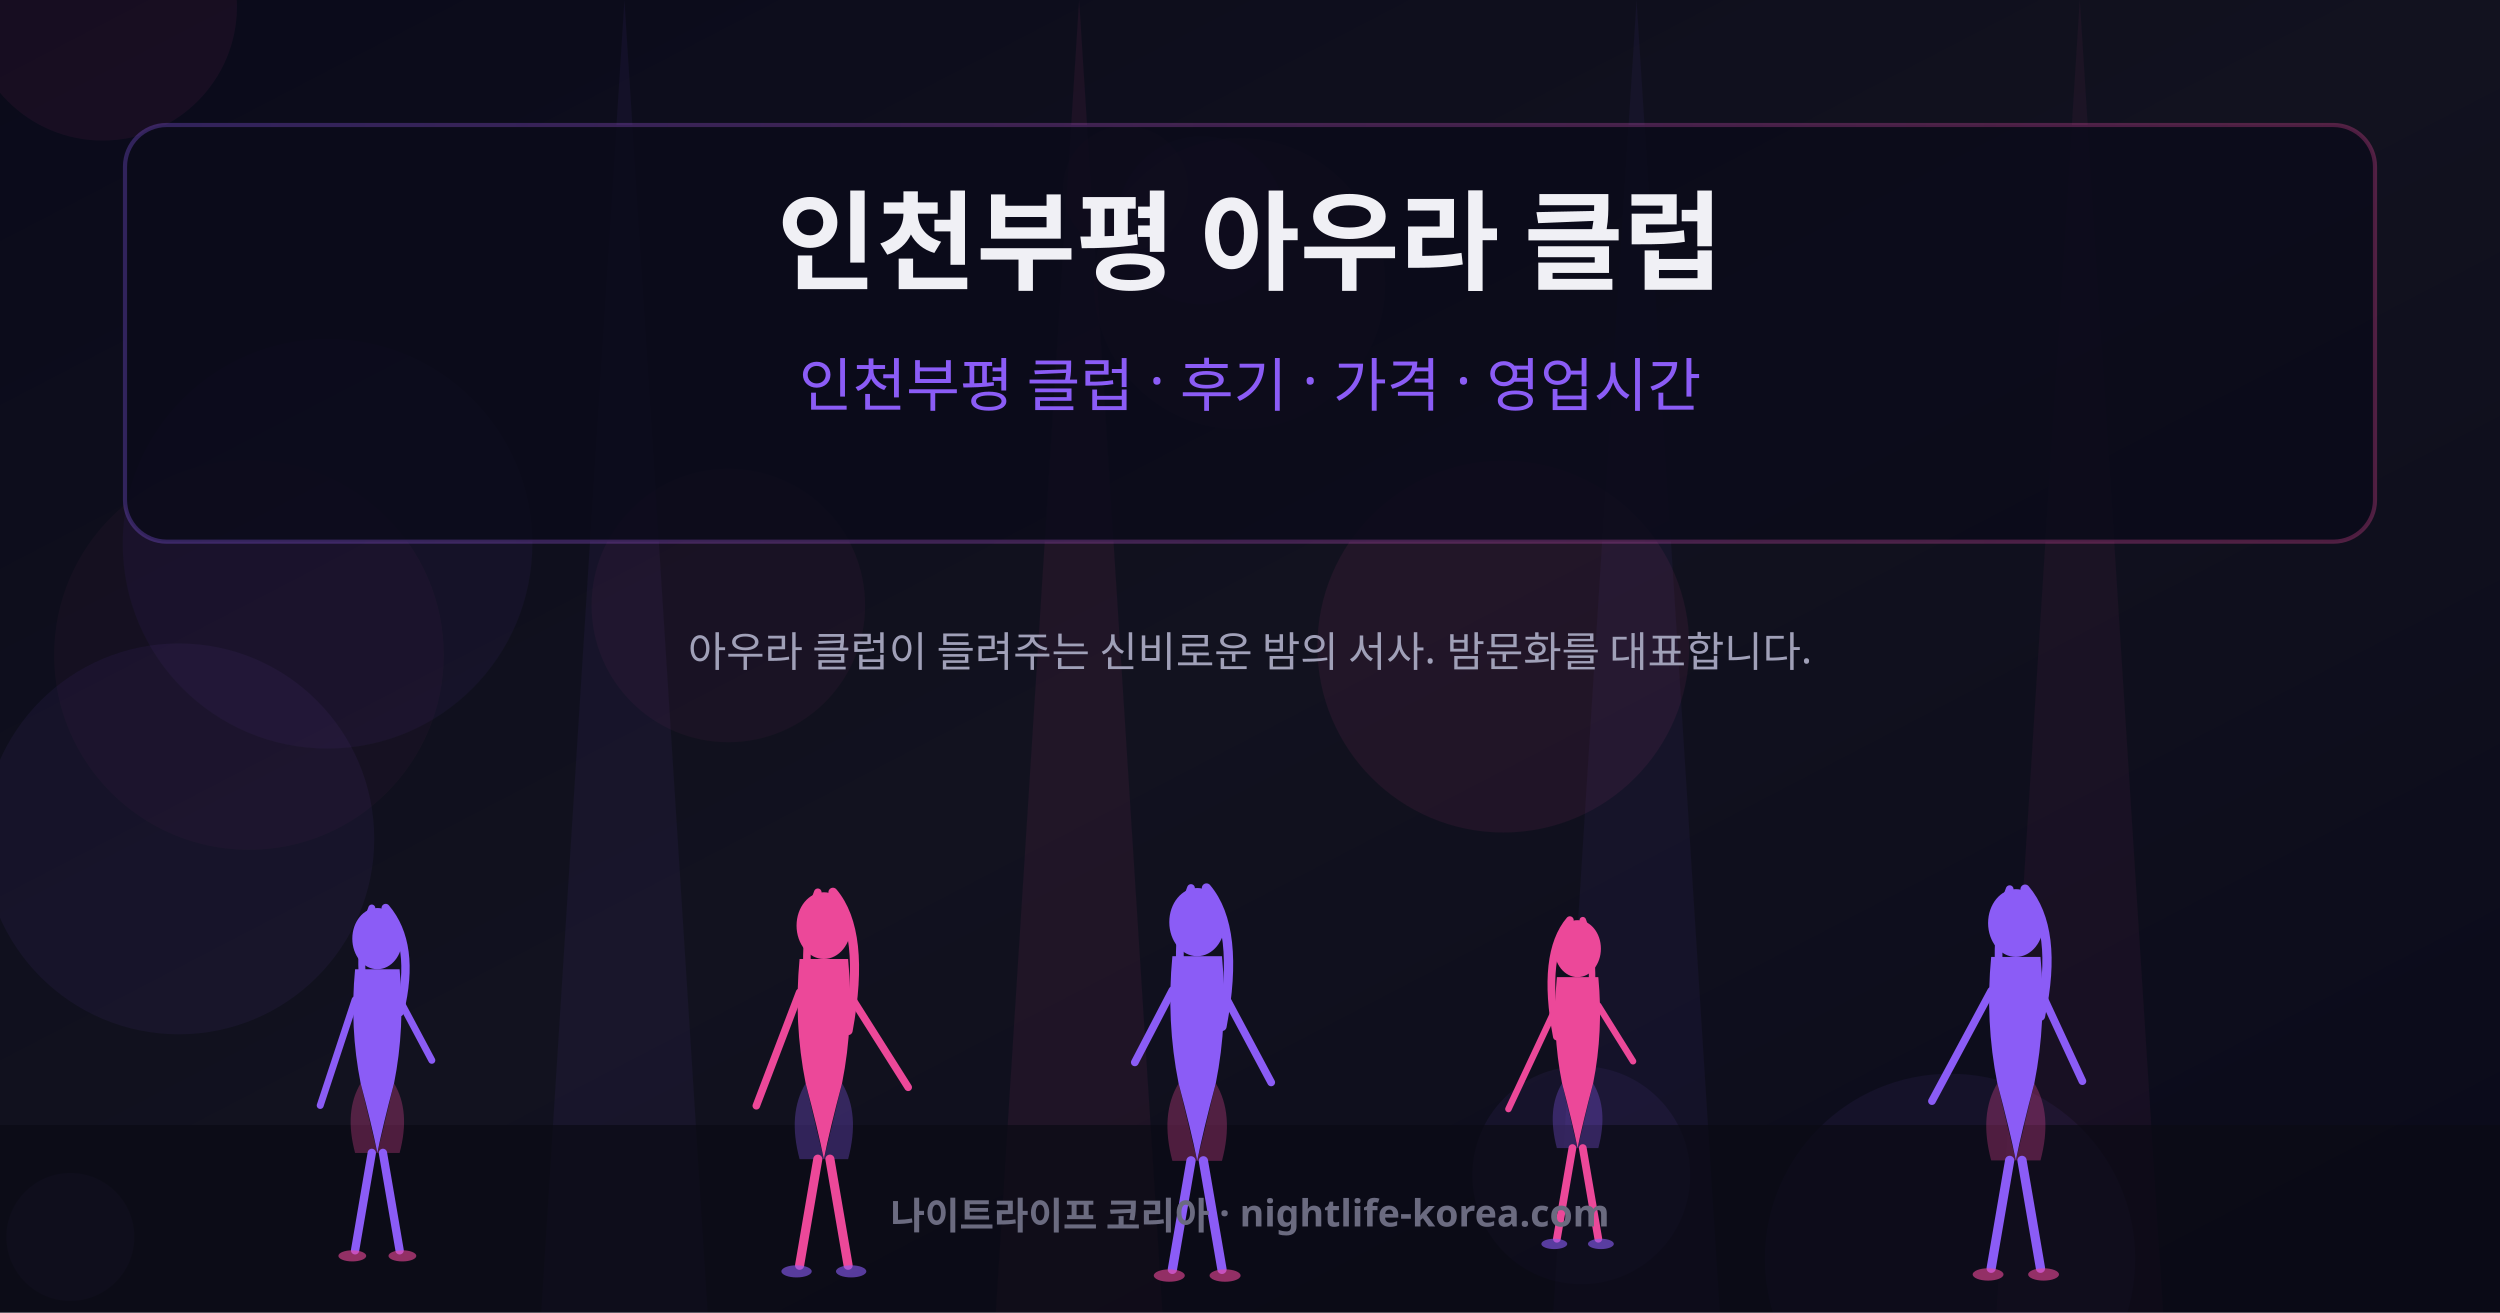
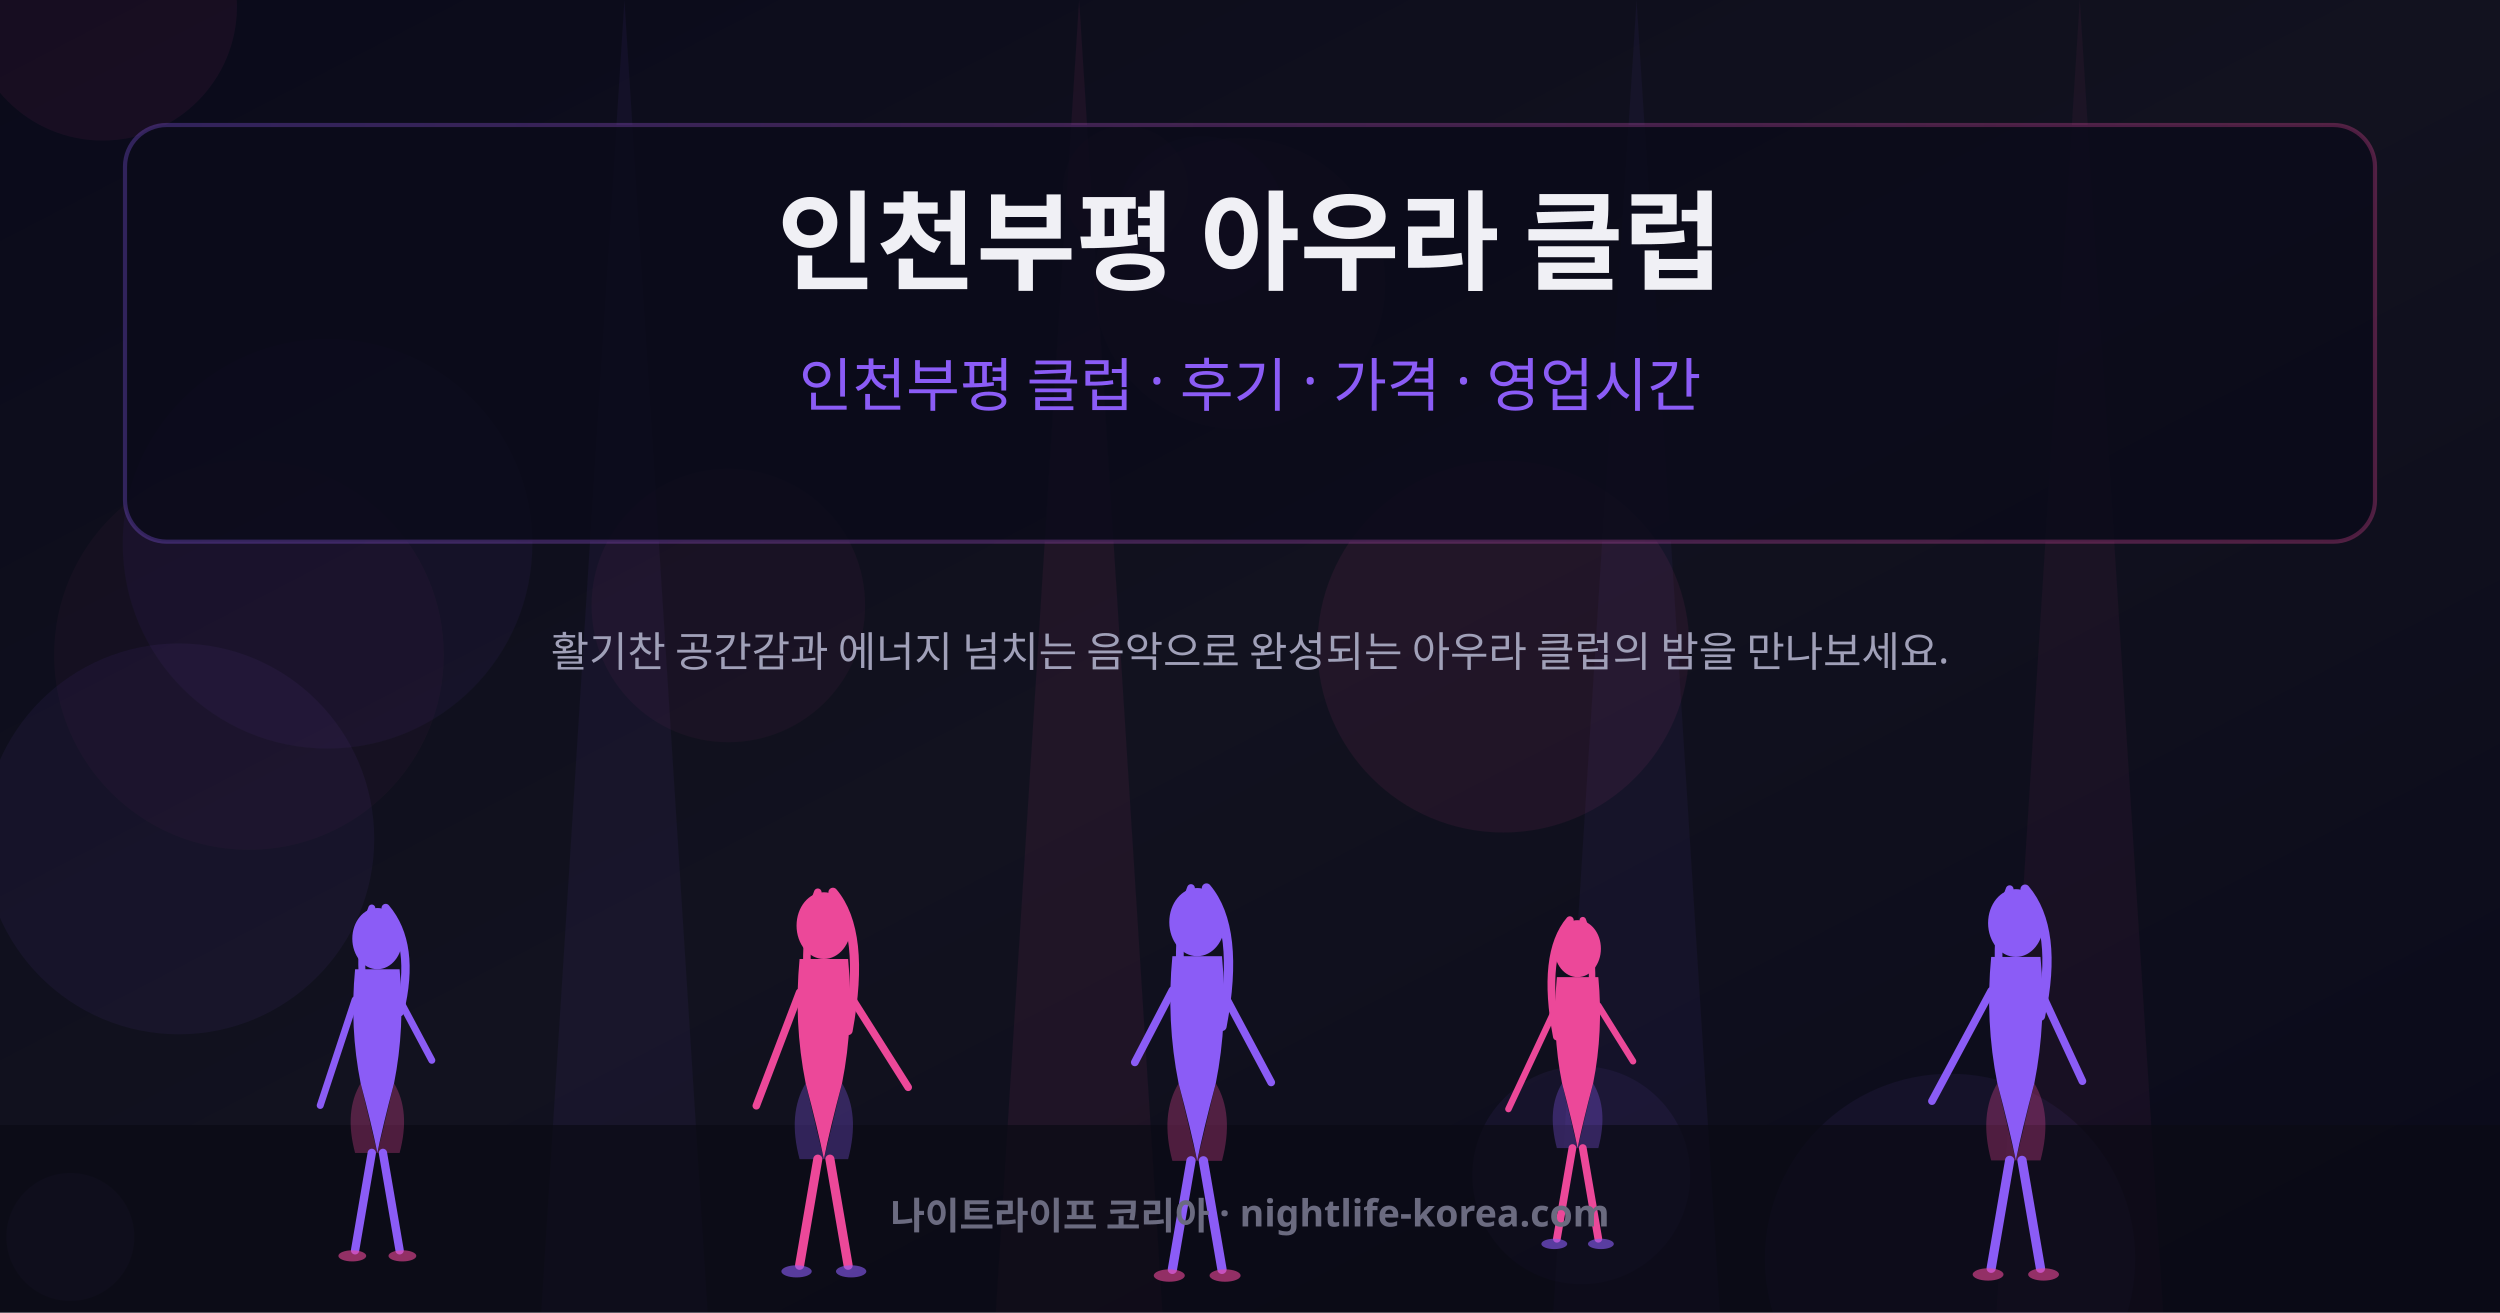
<svg xmlns="http://www.w3.org/2000/svg" viewBox="0 0 1200 630" width="1200" height="630">
  <defs>
    <linearGradient id="ogbg" x1="0%" y1="0%" x2="100%" y2="100%">
      <stop offset="0%" style="stop-color:#0a0a1a" />
      <stop offset="50%" style="stop-color:#12121f" />
      <stop offset="100%" style="stop-color:#0a0a1a" />
    </linearGradient>
    <linearGradient id="ogtxt" x1="0%" y1="0%" x2="100%" y2="0%">
      <stop offset="0%" style="stop-color:#8b5cf6" />
      <stop offset="100%" style="stop-color:#ec4899" />
    </linearGradient>
  </defs>
  <rect width="1200" height="630" fill="url(#ogbg)" />
  <polygon points="299.724,0 259.724,630 339.724,630" fill="#8b5cf6" opacity="0.055" />
  <polygon points="517.978,0 477.978,630 557.978,630" fill="#ec4899" opacity="0.067" />
  <polygon points="785.547,0 745.547,630 825.547,630" fill="#8b5cf6" opacity="0.053" />
  <polygon points="998.298,0 958.298,630 1038.298,630" fill="#ec4899" opacity="0.053" />
  <circle cx="349.6" cy="290.622" r="65.648" fill="#ec4899" opacity="0.045" />
  <circle cx="759.003" cy="564.119" r="52.317" fill="#8b5cf6" opacity="0.07" />
  <circle cx="157.217" cy="260.989" r="98.326" fill="#8b5cf6" opacity="0.047" />
  <circle cx="594.999" cy="136.183" r="69.85" fill="#ec4899" opacity="0.057" />
  <circle cx="540.316" cy="90.5" r="30.111" fill="#ec4899" opacity="0.052" />
  <circle cx="85.83" cy="402.662" r="93.795" fill="#8b5cf6" opacity="0.06" />
  <circle cx="119.492" cy="314.384" r="93.519" fill="#ec4899" opacity="0.033" />
  <circle cx="721.604" cy="310.341" r="89.27" fill="#ec4899" opacity="0.072" />
  <circle cx="33.769" cy="593.727" r="30.694" fill="#8b5cf6" opacity="0.078" />
  <circle cx="49.299" cy="3.023" r="64.449" fill="#ec4899" opacity="0.059" />
  <circle cx="576.629" cy="105.734" r="40.303" fill="#8b5cf6" opacity="0.044" />
  <circle cx="936.024" cy="604.284" r="88.877" fill="#8b5cf6" opacity="0.063" />
  <rect x="0" y="540" width="1200" height="90" fill="#0a0a14" opacity="0.7" />
  <g transform="translate(181.1272,520) scale(1.335747)">
    <ellipse cx="0" cy="-52" rx="9" ry="11" fill="#8b5cf6" />
    <path d="M3,-63 Q14,-50 8,-25.541" stroke="#8b5cf6" stroke-width="3" fill="none" stroke-linecap="round" />
    <path d="M-2,-63 Q-8,-48 -4,-28.541" stroke="#8b5cf6" stroke-width="2.5" fill="none" stroke-linecap="round" />
    <path d="M-8,-41 Q-10,-20 -6,0 Q-2,15 0,25 Q2,15 6,0 Q10,-20 8,-41 Z" fill="#8b5cf6" />
    <path d="M-6,0 Q-12,10 -8,25 L0,25 Z" fill="#ec4899" opacity="0.3" />
    <path d="M6,0 Q12,10 8,25 L0,25 Z" fill="#ec4899" opacity="0.3" />
    <line x1="-2" y1="25" x2="-8" y2="60" stroke="#8b5cf6" stroke-width="3" stroke-linecap="round" />
    <line x1="2" y1="25" x2="8" y2="60" stroke="#8b5cf6" stroke-width="3" stroke-linecap="round" />
    <ellipse cx="-9" cy="62" rx="5" ry="2" fill="#ec4899" opacity="0.6" />
    <ellipse cx="9" cy="62" rx="5" ry="2" fill="#ec4899" opacity="0.6" />
    <line x1="-8" y1="-30" x2="-20.529" y2="7.949" stroke="#8b5cf6" stroke-width="2.5" stroke-linecap="round" />
    <line x1="8" y1="-30" x2="19.575" y2="-8.274" stroke="#8b5cf6" stroke-width="2.5" stroke-linecap="round" />
  </g>
  <g transform="translate(395.4469,520) scale(1.455735)">
    <ellipse cx="0" cy="-52" rx="9" ry="11" fill="#ec4899" />
    <path d="M3,-63 Q14,-50 8,-17.397" stroke="#ec4899" stroke-width="3" fill="none" stroke-linecap="round" />
    <path d="M-2,-63 Q-8,-48 -4,-20.397" stroke="#ec4899" stroke-width="2.5" fill="none" stroke-linecap="round" />
    <path d="M-8,-41 Q-10,-20 -6,0 Q-2,15 0,25 Q2,15 6,0 Q10,-20 8,-41 Z" fill="#ec4899" />
    <path d="M-6,0 Q-12,10 -8,25 L0,25 Z" fill="#8b5cf6" opacity="0.3" />
    <path d="M6,0 Q12,10 8,25 L0,25 Z" fill="#8b5cf6" opacity="0.3" />
    <line x1="-2" y1="25" x2="-8" y2="60" stroke="#ec4899" stroke-width="3" stroke-linecap="round" />
    <line x1="2" y1="25" x2="8" y2="60" stroke="#ec4899" stroke-width="3" stroke-linecap="round" />
    <ellipse cx="-9" cy="62" rx="5" ry="2" fill="#8b5cf6" opacity="0.6" />
    <ellipse cx="9" cy="62" rx="5" ry="2" fill="#8b5cf6" opacity="0.6" />
    <line x1="-8" y1="-30" x2="-22.267" y2="7.399" stroke="#ec4899" stroke-width="2.5" stroke-linecap="round" />
    <line x1="8" y1="-30" x2="27.809" y2="1.31" stroke="#ec4899" stroke-width="2.5" stroke-linecap="round" />
  </g>
  <g transform="translate(574.646,520) scale(1.488116)">
    <ellipse cx="0" cy="-52" rx="9" ry="11" fill="#8b5cf6" />
    <path d="M3,-63 Q14,-50 8,-18.372" stroke="#8b5cf6" stroke-width="3" fill="none" stroke-linecap="round" />
    <path d="M-2,-63 Q-8,-48 -4,-21.372" stroke="#8b5cf6" stroke-width="2.5" fill="none" stroke-linecap="round" />
    <path d="M-8,-41 Q-10,-20 -6,0 Q-2,15 0,25 Q2,15 6,0 Q10,-20 8,-41 Z" fill="#8b5cf6" />
    <path d="M-6,0 Q-12,10 -8,25 L0,25 Z" fill="#ec4899" opacity="0.3" />
    <path d="M6,0 Q12,10 8,25 L0,25 Z" fill="#ec4899" opacity="0.3" />
    <line x1="-2" y1="25" x2="-8" y2="60" stroke="#8b5cf6" stroke-width="3" stroke-linecap="round" />
    <line x1="2" y1="25" x2="8" y2="60" stroke="#8b5cf6" stroke-width="3" stroke-linecap="round" />
    <ellipse cx="-9" cy="62" rx="5" ry="2" fill="#ec4899" opacity="0.6" />
    <ellipse cx="9" cy="62" rx="5" ry="2" fill="#ec4899" opacity="0.6" />
    <line x1="-8" y1="-30" x2="-20.114" y2="-6.768" stroke="#8b5cf6" stroke-width="2.5" stroke-linecap="round" />
    <line x1="8" y1="-30" x2="23.871" y2="-0.304" stroke="#8b5cf6" stroke-width="2.5" stroke-linecap="round" />
  </g>
  <g transform="translate(757.2447,520) scale(1.243204)">
    <ellipse cx="0" cy="-52" rx="9" ry="11" fill="#ec4899" />
    <path d="M-3,-63 Q-14,-50 -8,-18.078" stroke="#ec4899" stroke-width="3" fill="none" stroke-linecap="round" />
    <path d="M2,-63 Q8,-48 4,-21.078" stroke="#ec4899" stroke-width="2.5" fill="none" stroke-linecap="round" />
    <path d="M-8,-41 Q-10,-20 -6,0 Q-2,15 0,25 Q2,15 6,0 Q10,-20 8,-41 Z" fill="#ec4899" />
    <path d="M-6,0 Q-12,10 -8,25 L0,25 Z" fill="#8b5cf6" opacity="0.3" />
    <path d="M6,0 Q12,10 8,25 L0,25 Z" fill="#8b5cf6" opacity="0.3" />
    <line x1="-2" y1="25" x2="-8" y2="60" stroke="#ec4899" stroke-width="3" stroke-linecap="round" />
    <line x1="2" y1="25" x2="8" y2="60" stroke="#ec4899" stroke-width="3" stroke-linecap="round" />
    <ellipse cx="-9" cy="62" rx="5" ry="2" fill="#8b5cf6" opacity="0.6" />
    <ellipse cx="9" cy="62" rx="5" ry="2" fill="#8b5cf6" opacity="0.6" />
    <line x1="-8" y1="-30" x2="-26.703" y2="9.926" stroke="#ec4899" stroke-width="2.5" stroke-linecap="round" />
    <line x1="8" y1="-30" x2="21.405" y2="-8.516" stroke="#ec4899" stroke-width="2.5" stroke-linecap="round" />
  </g>
  <g transform="translate(967.5993,520) scale(1.479552)">
    <ellipse cx="0" cy="-52" rx="9" ry="11" fill="#8b5cf6" />
    <path d="M3,-63 Q14,-50 8,-21.788" stroke="#8b5cf6" stroke-width="3" fill="none" stroke-linecap="round" />
    <path d="M-2,-63 Q-8,-48 -4,-24.788" stroke="#8b5cf6" stroke-width="2.5" fill="none" stroke-linecap="round" />
    <path d="M-8,-41 Q-10,-20 -6,0 Q-2,15 0,25 Q2,15 6,0 Q10,-20 8,-41 Z" fill="#8b5cf6" />
    <path d="M-6,0 Q-12,10 -8,25 L0,25 Z" fill="#ec4899" opacity="0.3" />
    <path d="M6,0 Q12,10 8,25 L0,25 Z" fill="#ec4899" opacity="0.3" />
    <line x1="-2" y1="25" x2="-8" y2="60" stroke="#8b5cf6" stroke-width="3" stroke-linecap="round" />
    <line x1="2" y1="25" x2="8" y2="60" stroke="#8b5cf6" stroke-width="3" stroke-linecap="round" />
    <ellipse cx="-9" cy="62" rx="5" ry="2" fill="#ec4899" opacity="0.6" />
    <ellipse cx="9" cy="62" rx="5" ry="2" fill="#ec4899" opacity="0.6" />
    <line x1="-8" y1="-30" x2="-27.211" y2="5.765" stroke="#8b5cf6" stroke-width="2.5" stroke-linecap="round" />
    <line x1="8" y1="-30" x2="21.596" y2="-0.707" stroke="#8b5cf6" stroke-width="2.5" stroke-linecap="round" />
  </g>
  <rect x="60" y="60" width="1080" height="200" rx="20" fill="#0a0a1a" opacity="0.85" />
  <rect x="60" y="60" width="1080" height="200" rx="20" fill="none" stroke="url(#ogtxt)" stroke-width="2" opacity="0.3" />
  <text x="600" y="135" text-anchor="middle" font-family="'Noto Sans KR',sans-serif" font-size="52" font-weight="800" fill="#f0f0f5">인천부평 아우라 클럽</text>
  <text x="600" y="195" text-anchor="middle" font-family="'Noto Sans KR',sans-serif" font-size="28" font-weight="500" fill="#8b5cf6">인천부평 클럽 · 후기 · 가격 · 영업시간</text>
  <rect x="60" y="290" width="auto" height="40" rx="20" fill="#8b5cf6" opacity="0.15" />
-   <text x="600" y="320" text-anchor="middle" font-family="'Noto Sans KR',sans-serif" font-size="20" fill="#a0a0b8">아우라 클럽이 들려주는 신비로운 밤의 서사. 밤문화를 대표합니다.</text>
+   <text x="600" y="320" text-anchor="middle" font-family="'Noto Sans KR',sans-serif" font-size="20" fill="#a0a0b8">활기찬 공간감과 에너지 넘치는 음악으로 완성되는 아우라 클럽의 밤을 만나보세요.</text>
  <text x="600" y="590" text-anchor="middle" font-family="'Noto Sans KR',sans-serif" font-size="18" font-weight="600" fill="#6b6b80">나이트라이프 코리아 · nightlife-korea.com</text>
</svg>
